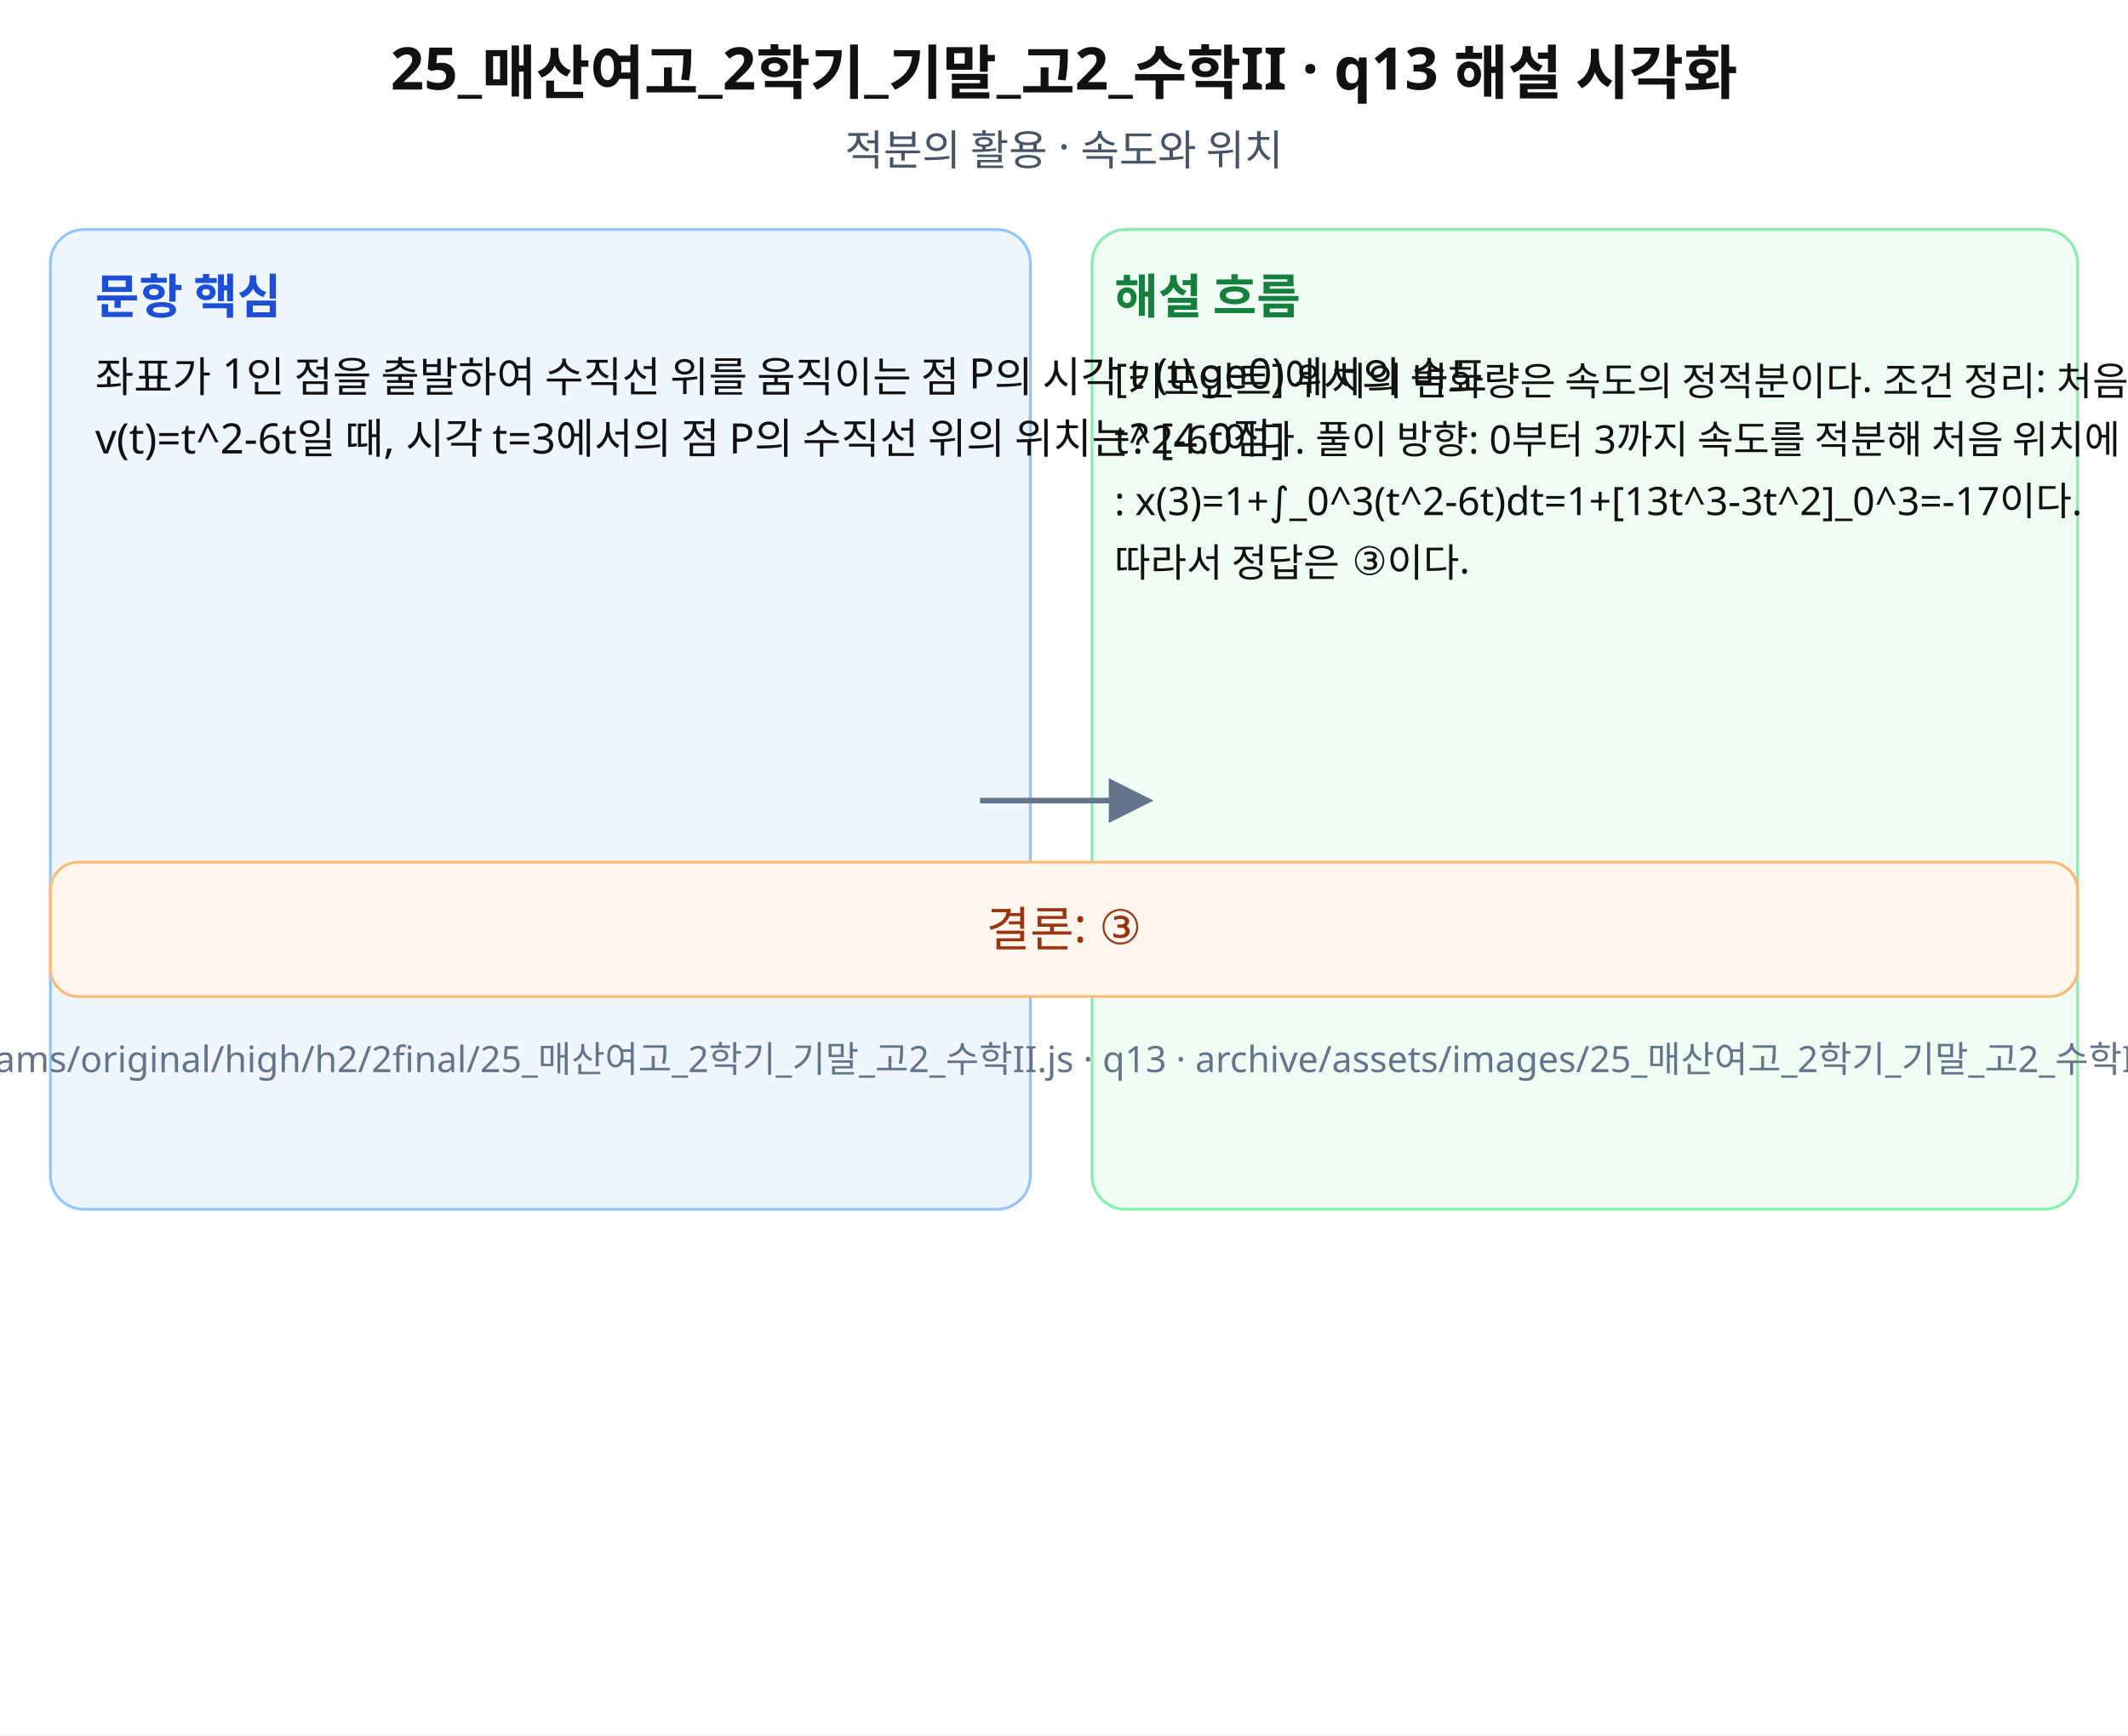
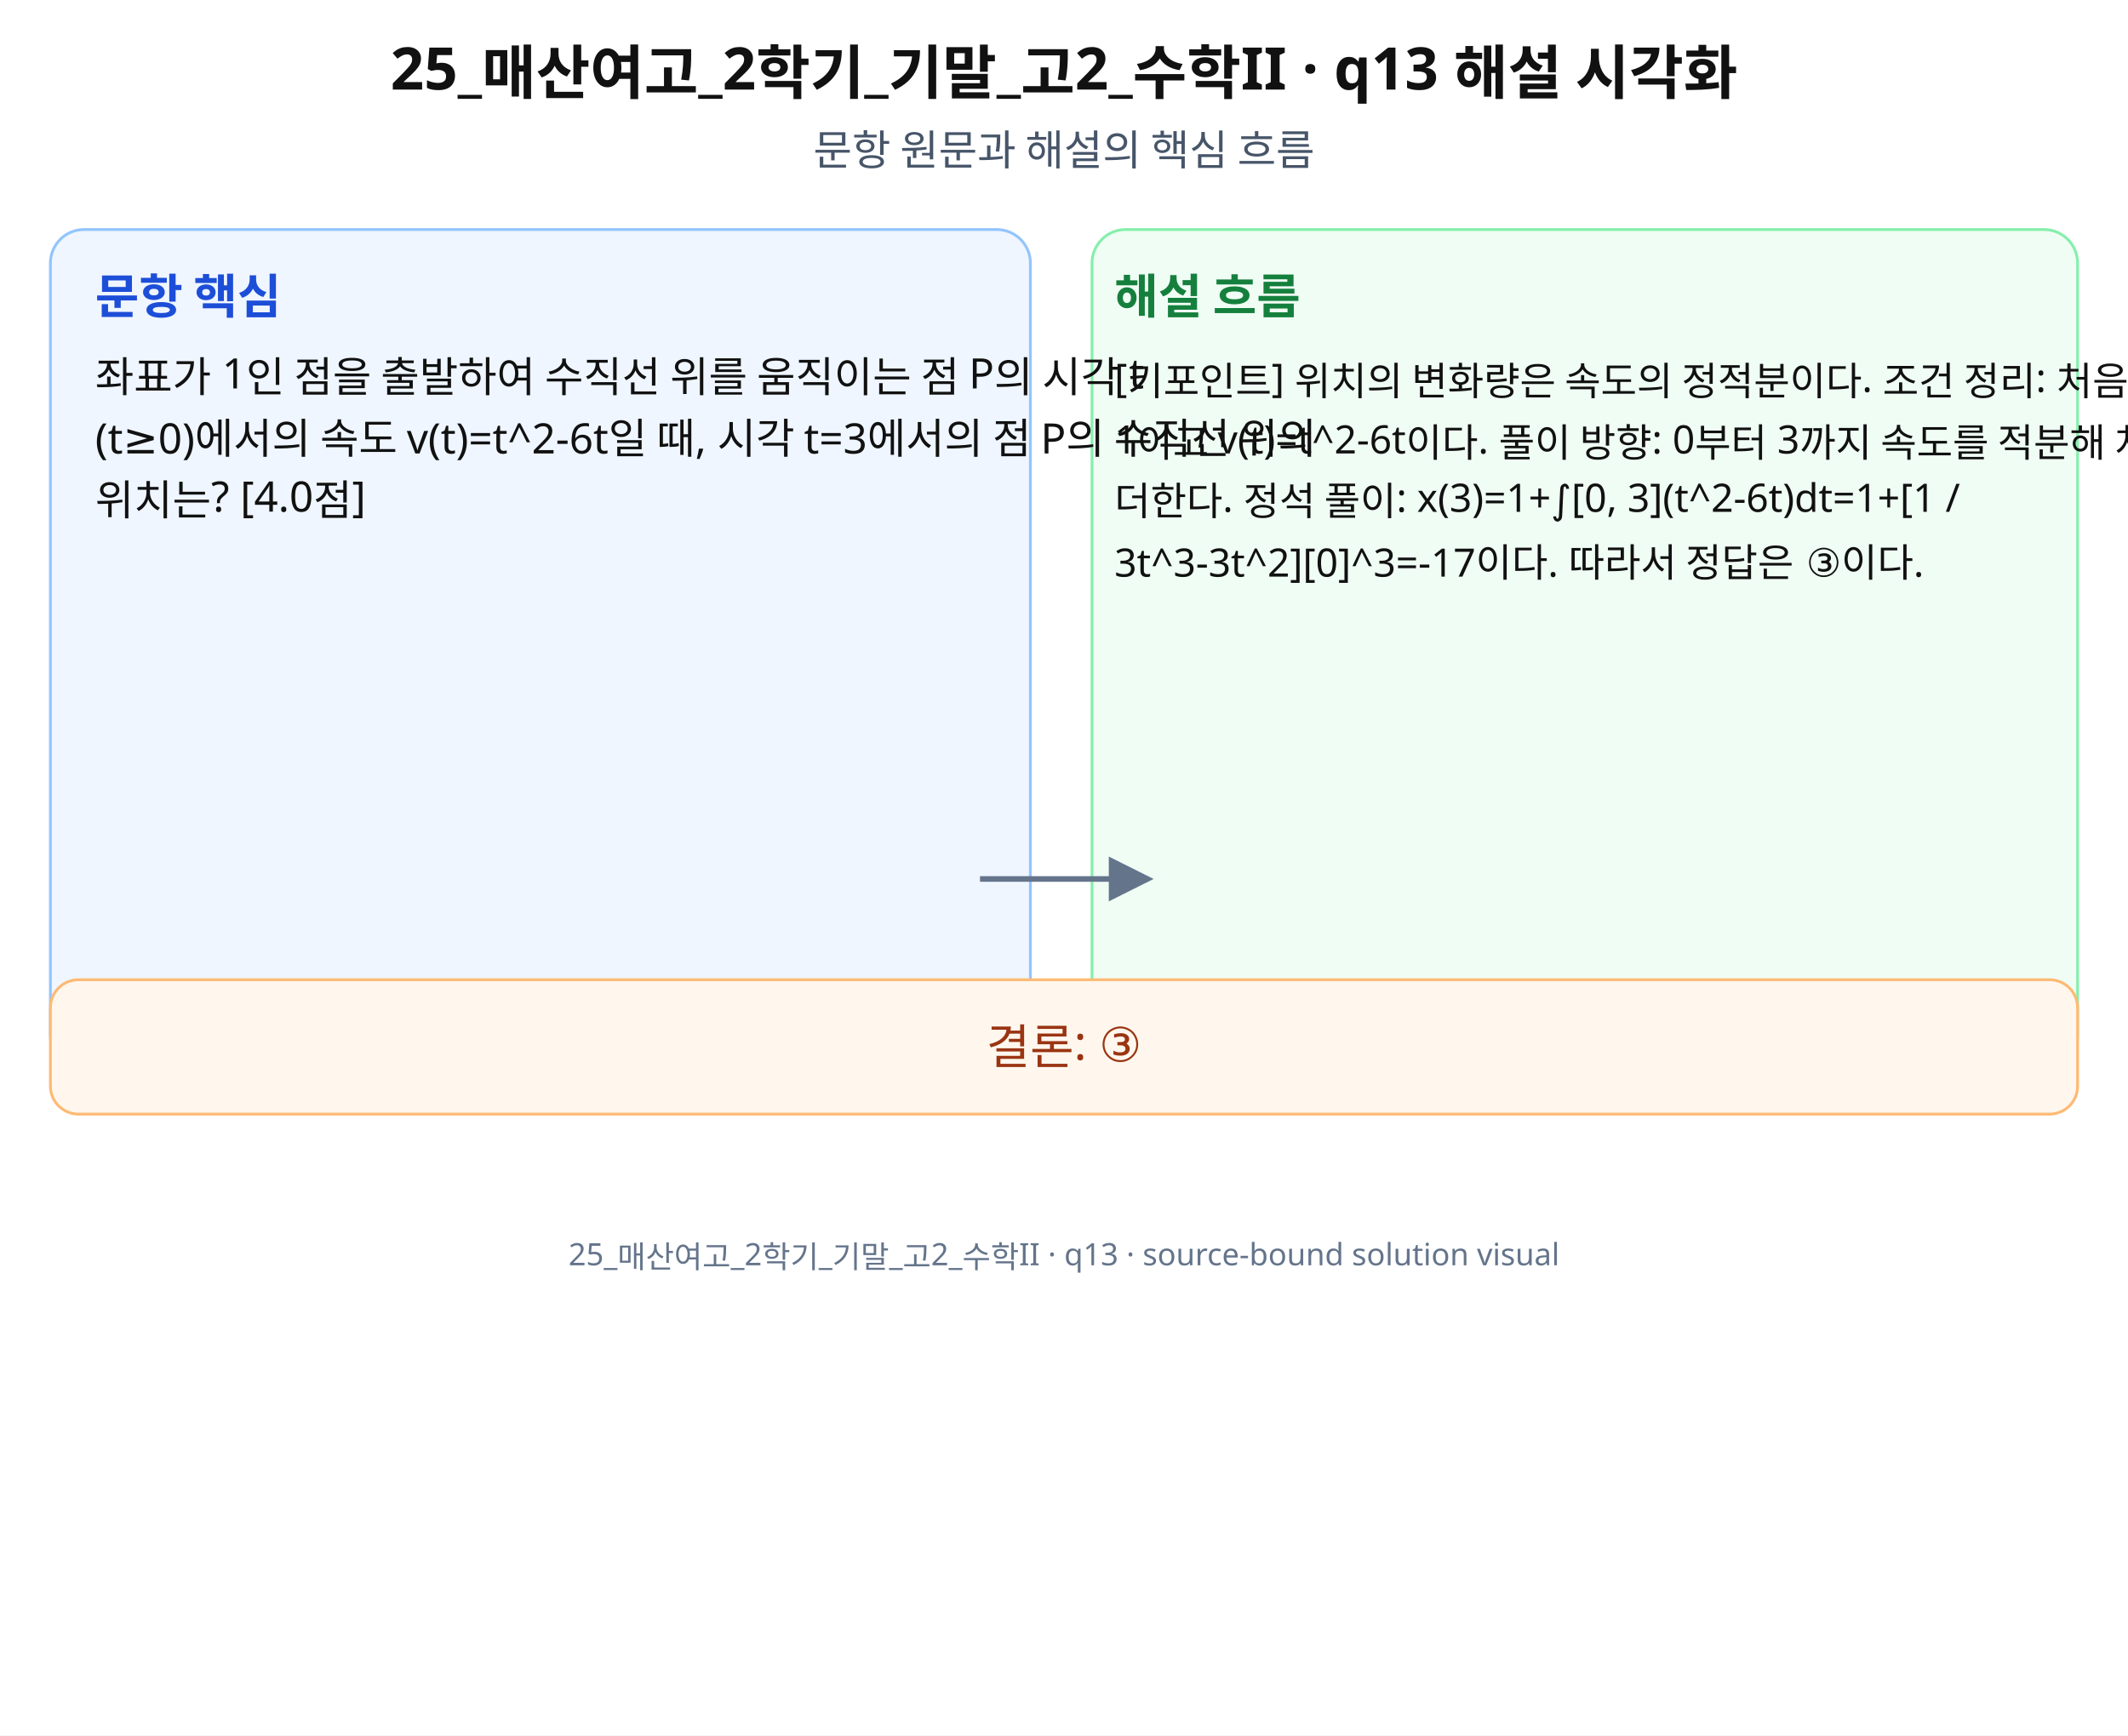
<svg xmlns="http://www.w3.org/2000/svg" width="760" height="620" viewBox="0 0 760 620" role="img" aria-labelledby="title desc" preserveAspectRatio="xMidYMid meet">
  <rect width="760" height="620" fill="#fff" />
  <g font-family="Noto Sans KR, Pretendard, Apple SD Gothic Neo, Malgun Gothic, sans-serif" fill="#111">
    <text x="380" y="32" font-size="21" font-weight="700" text-anchor="middle">25_매산여고_2학기_기말_고2_수학II · q13 해설 시각화</text>
-     <text x="380" y="59" font-size="15" text-anchor="middle" fill="#475569">적분의 활용 · 속도와 위치</text>
-     <rect x="18" y="82" width="350" height="350" rx="12" fill="#eff6ff" stroke="#93c5fd" />
-     <rect x="390" y="82" width="352" height="350" rx="12" fill="#f0fdf4" stroke="#86efac" />
+     <text x="380" y="59" font-size="15" text-anchor="middle" fill="#475569">문항 원문과 해설의 핵심 흐름</text>
+     <rect x="18" y="82" width="350" height="300" rx="12" fill="#eff6ff" stroke="#93c5fd" />
+     <rect x="390" y="82" width="352" height="300" rx="12" fill="#f0fdf4" stroke="#86efac" />
    <text x="34" y="112" font-size="17" font-weight="700" fill="#1d4ed8">문항 핵심</text>
    <text x="398" y="112" font-size="17" font-weight="700" fill="#15803d">해설 흐름</text>
-     <text x="34" y="140" font-size="15">좌표가 1인 점을 출발하여 수직선 위를 움직이는 점 P의 시각 t (t\ge0)에서의 속도</text>
-     <text x="34" y="162" font-size="15"> v(t)=t^2-6t일 때, 시각 t=3에서의 점 P의 수직선 위의 위치는? [4.0점]</text>
-     <text x="398" y="140" font-size="14">[키포인트] 위치의 변화량은 속도의 정적분이다. 조건 정리: 처음 위치는 1이고 v(t)=</text>
-     <text x="398" y="162" font-size="14">t^2-6t이다. 풀이 방향: 0부터 3까지 속도를 적분해 처음 위치에 더한다. 정석 풀이</text>
-     <text x="398" y="184" font-size="14">: x(3)=1+∫_0^3(t^2-6t)dt=1+[13t^3-3t^2]_0^3=-17이다.</text>
-     <text x="398" y="206" font-size="14"> 따라서 정답은 ③이다.</text>
-     <path d="M350 286 L410 286" stroke="#64748b" stroke-width="2" marker-end="url(#arrow)" />
-     <rect x="18" y="308" width="724" height="48" rx="10" fill="#fff7ed" stroke="#fdba74" />
-     <text x="380" y="338" font-size="17" text-anchor="middle" fill="#9a3412">결론: ③</text>
-     <text x="380" y="383" font-size="13" text-anchor="middle" fill="#64748b">source: archive/exams/original/high/h2/2final/25_매산여고_2학기_기말_고2_수학II.js · q13 · archive/assets/images/25_매산여고_2학기_기말_고2_수학II/q13-solution.svg</text>
+     <text x="34" y="140" font-size="15">좌표가 1인 점을 출발하여 수직선 위를 움직이는 점 P의 시각 t</text>
+     <text x="34" y="162" font-size="15">(t≥0)에서의 속도 v(t)=t^2-6t일 때, 시각 t=3에서의 점 P의 수직선 위의</text>
+     <text x="34" y="184" font-size="15">위치는? [4.0점]</text>
+     <text x="398" y="140" font-size="14">[키포인트] 위치의 변화량은 속도의 정적분이다. 조건 정리: 처음 위치는</text>
+     <text x="398" y="162" font-size="14">1이고 v(t)=t^2-6t이다. 풀이 방향: 0부터 3까지 속도를 적분해 처음 위치에</text>
+     <text x="398" y="184" font-size="14">더한다. 정석 풀이: x(3)=1+∫[0, 3](t^2-6t)dt=1+[1 /</text>
+     <text x="398" y="206" font-size="14">3t^3-3t^2][0]^3=-17이다. 따라서 정답은 ③이다.</text>
+     <path d="M350 314 L410 314" stroke="#64748b" stroke-width="2" marker-end="url(#arrow)" />
+     <rect x="18" y="350" width="724" height="48" rx="10" fill="#fff7ed" stroke="#fdba74" />
+     <text x="380" y="380" font-size="17" text-anchor="middle" fill="#9a3412">결론: ③</text>
+     <text x="380" y="452" font-size="11" text-anchor="middle" fill="#64748b">25_매산여고_2학기_기말_고2_수학II · q13 · source-bound solution visual</text>
  </g>
  <defs>
    <marker id="arrow" markerWidth="8" markerHeight="8" refX="7" refY="4" orient="auto">
      <path d="M0,0 L8,4 L0,8 z" fill="#64748b" />
    </marker>
  </defs>
</svg>
